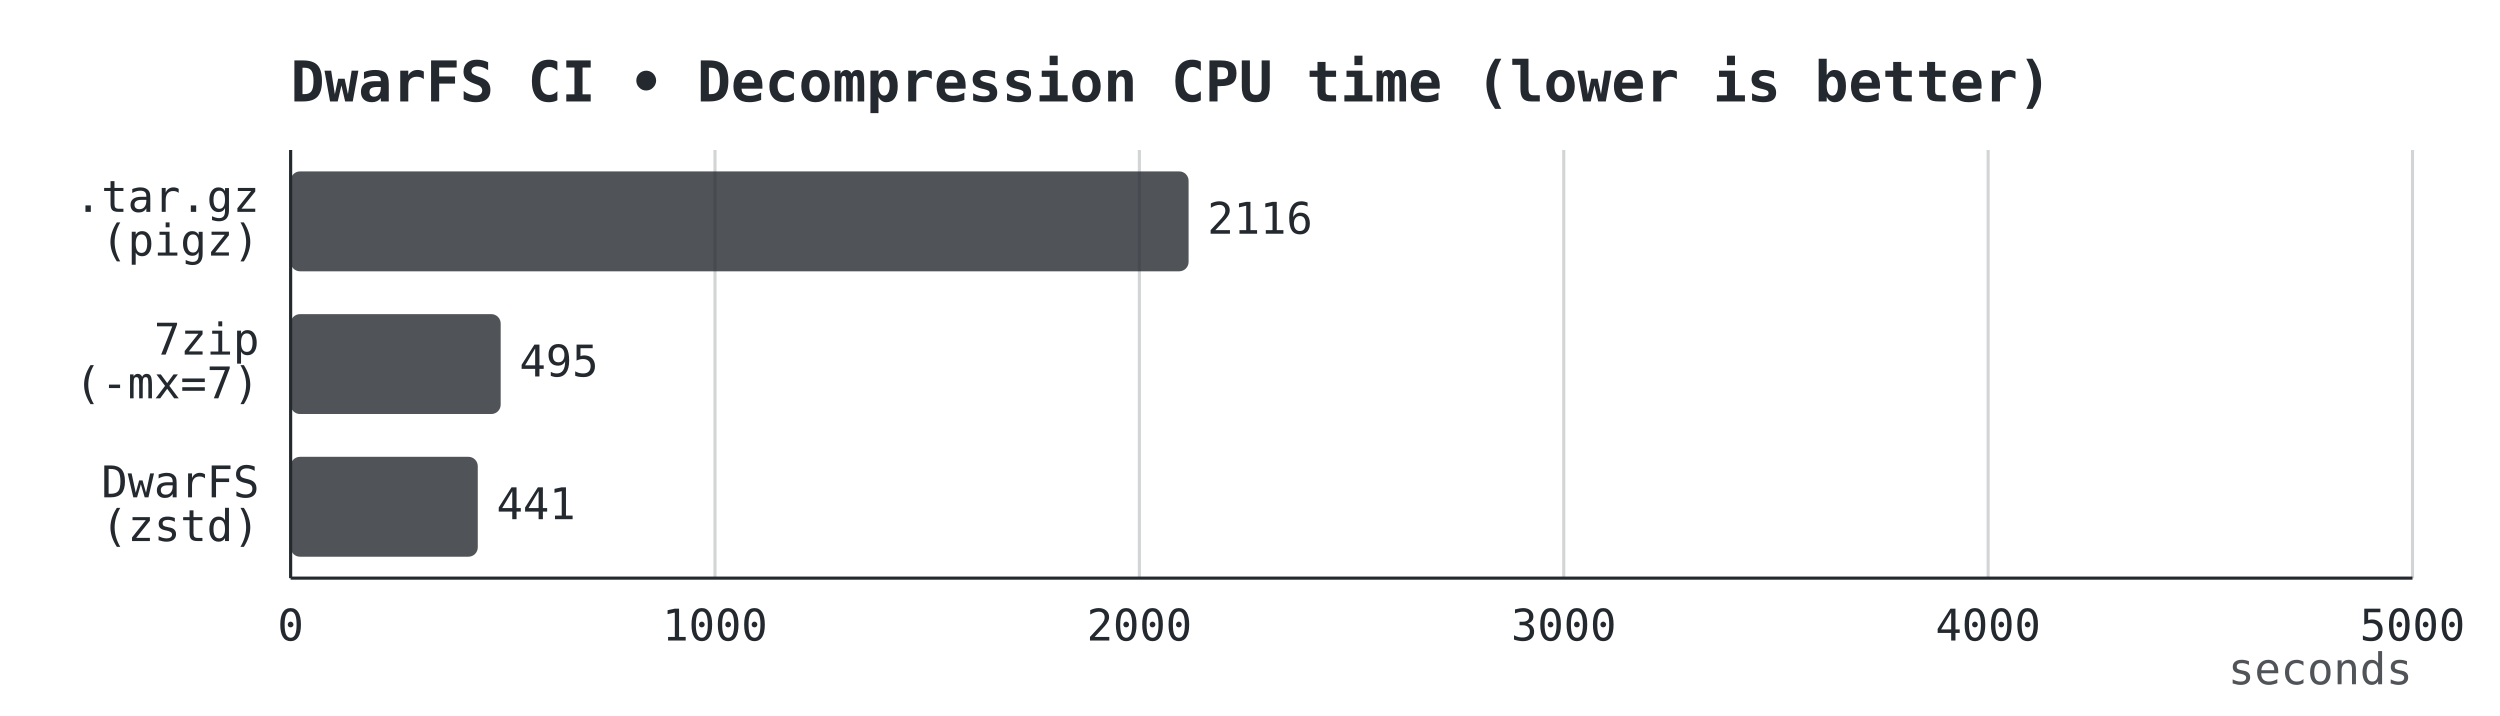
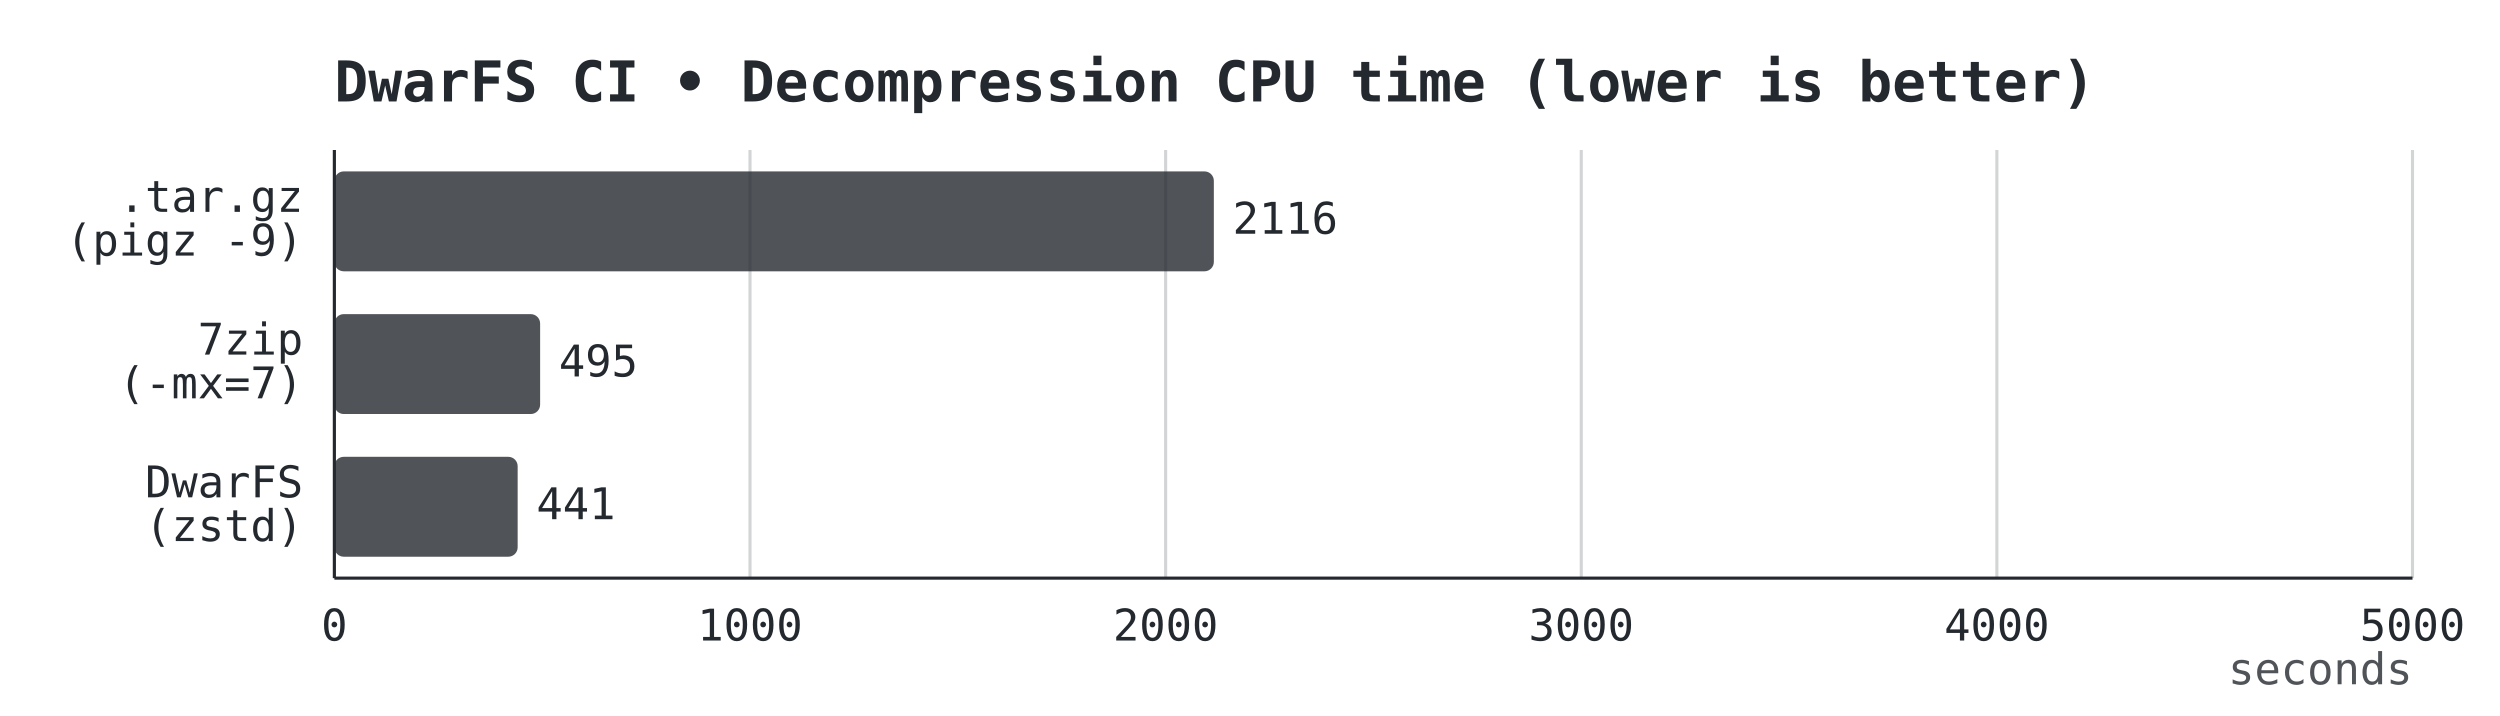
<svg xmlns="http://www.w3.org/2000/svg" width="800" height="229" viewBox="0 0 800 229" role="img" aria-label="DwarFS CI • Decompression CPU time (lower is better)">
  <style>
    :root {
      color: var(--fgColor-default, #24292f);
      font-family: ui-monospace, SFMono-Regular, Menlo, Consolas, monospace;
    }
    @media (prefers-color-scheme: dark) {
      :root { color: var(--fgColor-default, #c9d1d9); }
    }
    .t { fill: currentColor; font-size: 14px; dominant-baseline: middle; }
    .title { font-weight: 600; font-size: 18px; dominant-baseline: hanging; }
    .axis { stroke: currentColor; stroke-width: 1; }
    .grid { stroke: currentColor; stroke-width: 1; opacity: .2; }
    .bar { fill: currentColor; opacity: .8; }
    .unit { opacity: .8; font-size: 14px; }
  </style>
  <rect x="0" y="0" width="800" height="229" fill="none" />
-   <text x="93" y="20" class="t title">DwarFS CI • Decompression CPU time (lower is better)</text>
-   <line x1="93" y1="185" x2="772" y2="185" class="axis" />
-   <line x1="93" y1="48" x2="93" y2="185" class="axis" />
-   <line x1="93.00" y1="48" x2="93.00" y2="185" class="grid" />
-   <text x="93.00" y="201" class="t" text-anchor="middle">0</text>
-   <line x1="228.80" y1="48" x2="228.80" y2="185" class="grid" />
-   <text x="228.80" y="201" class="t" text-anchor="middle">1000</text>
-   <line x1="364.60" y1="48" x2="364.60" y2="185" class="grid" />
-   <text x="364.60" y="201" class="t" text-anchor="middle">2000</text>
-   <line x1="500.40" y1="48" x2="500.40" y2="185" class="grid" />
-   <text x="500.40" y="201" class="t" text-anchor="middle">3000</text>
-   <line x1="636.20" y1="48" x2="636.20" y2="185" class="grid" />
-   <text x="636.20" y="201" class="t" text-anchor="middle">4000</text>
+   <text x="107" y="20" class="t title">DwarFS CI • Decompression CPU time (lower is better)</text>
+   <line x1="107" y1="185" x2="772" y2="185" class="axis" />
+   <line x1="107" y1="48" x2="107" y2="185" class="axis" />
+   <line x1="107.00" y1="48" x2="107.00" y2="185" class="grid" />
+   <text x="107.00" y="201" class="t" text-anchor="middle">0</text>
+   <line x1="240.00" y1="48" x2="240.00" y2="185" class="grid" />
+   <text x="240.00" y="201" class="t" text-anchor="middle">1000</text>
+   <line x1="373.00" y1="48" x2="373.00" y2="185" class="grid" />
+   <text x="373.00" y="201" class="t" text-anchor="middle">2000</text>
+   <line x1="506.00" y1="48" x2="506.00" y2="185" class="grid" />
+   <text x="506.00" y="201" class="t" text-anchor="middle">3000</text>
+   <line x1="639.00" y1="48" x2="639.00" y2="185" class="grid" />
+   <text x="639.00" y="201" class="t" text-anchor="middle">4000</text>
  <line x1="772.00" y1="48" x2="772.00" y2="185" class="grid" />
  <text x="772.00" y="201" class="t" text-anchor="middle">5000</text>
  <text x="772" y="215" class="t unit" text-anchor="end">seconds</text>
-   <rect class="bar" x="93.00" y="54.85" width="287.35" height="31.97" rx="3" ry="3" />
-   <text x="83.00" y="63.83" class="t" text-anchor="end">.tar.gz</text>
-   <text x="83.00" y="77.83" class="t" text-anchor="end">(pigz)</text>
-   <text x="386.35" y="70.83" class="t">2116</text>
-   <rect class="bar" x="93.00" y="100.52" width="67.22" height="31.97" rx="3" ry="3" />
-   <text x="83.00" y="109.50" class="t" text-anchor="end">7zip</text>
-   <text x="83.00" y="123.50" class="t" text-anchor="end">(-mx=7)</text>
-   <text x="166.22" y="116.50" class="t">495</text>
-   <rect class="bar" x="93.00" y="146.18" width="59.89" height="31.97" rx="3" ry="3" />
-   <text x="83.00" y="155.17" class="t" text-anchor="end">DwarFS</text>
-   <text x="83.00" y="169.17" class="t" text-anchor="end">(zstd)</text>
-   <text x="158.89" y="162.17" class="t">441</text>
+   <rect class="bar" x="107.00" y="54.85" width="281.43" height="31.97" rx="3" ry="3" />
+   <text x="97.00" y="63.83" class="t" text-anchor="end">.tar.gz</text>
+   <text x="97.00" y="77.83" class="t" text-anchor="end">(pigz -9)</text>
+   <text x="394.43" y="70.83" class="t">2116</text>
+   <rect class="bar" x="107.00" y="100.52" width="65.84" height="31.97" rx="3" ry="3" />
+   <text x="97.00" y="109.50" class="t" text-anchor="end">7zip</text>
+   <text x="97.00" y="123.50" class="t" text-anchor="end">(-mx=7)</text>
+   <text x="178.84" y="116.50" class="t">495</text>
+   <rect class="bar" x="107.00" y="146.18" width="58.65" height="31.97" rx="3" ry="3" />
+   <text x="97.00" y="155.17" class="t" text-anchor="end">DwarFS</text>
+   <text x="97.00" y="169.17" class="t" text-anchor="end">(zstd)</text>
+   <text x="171.65" y="162.17" class="t">441</text>
</svg>
